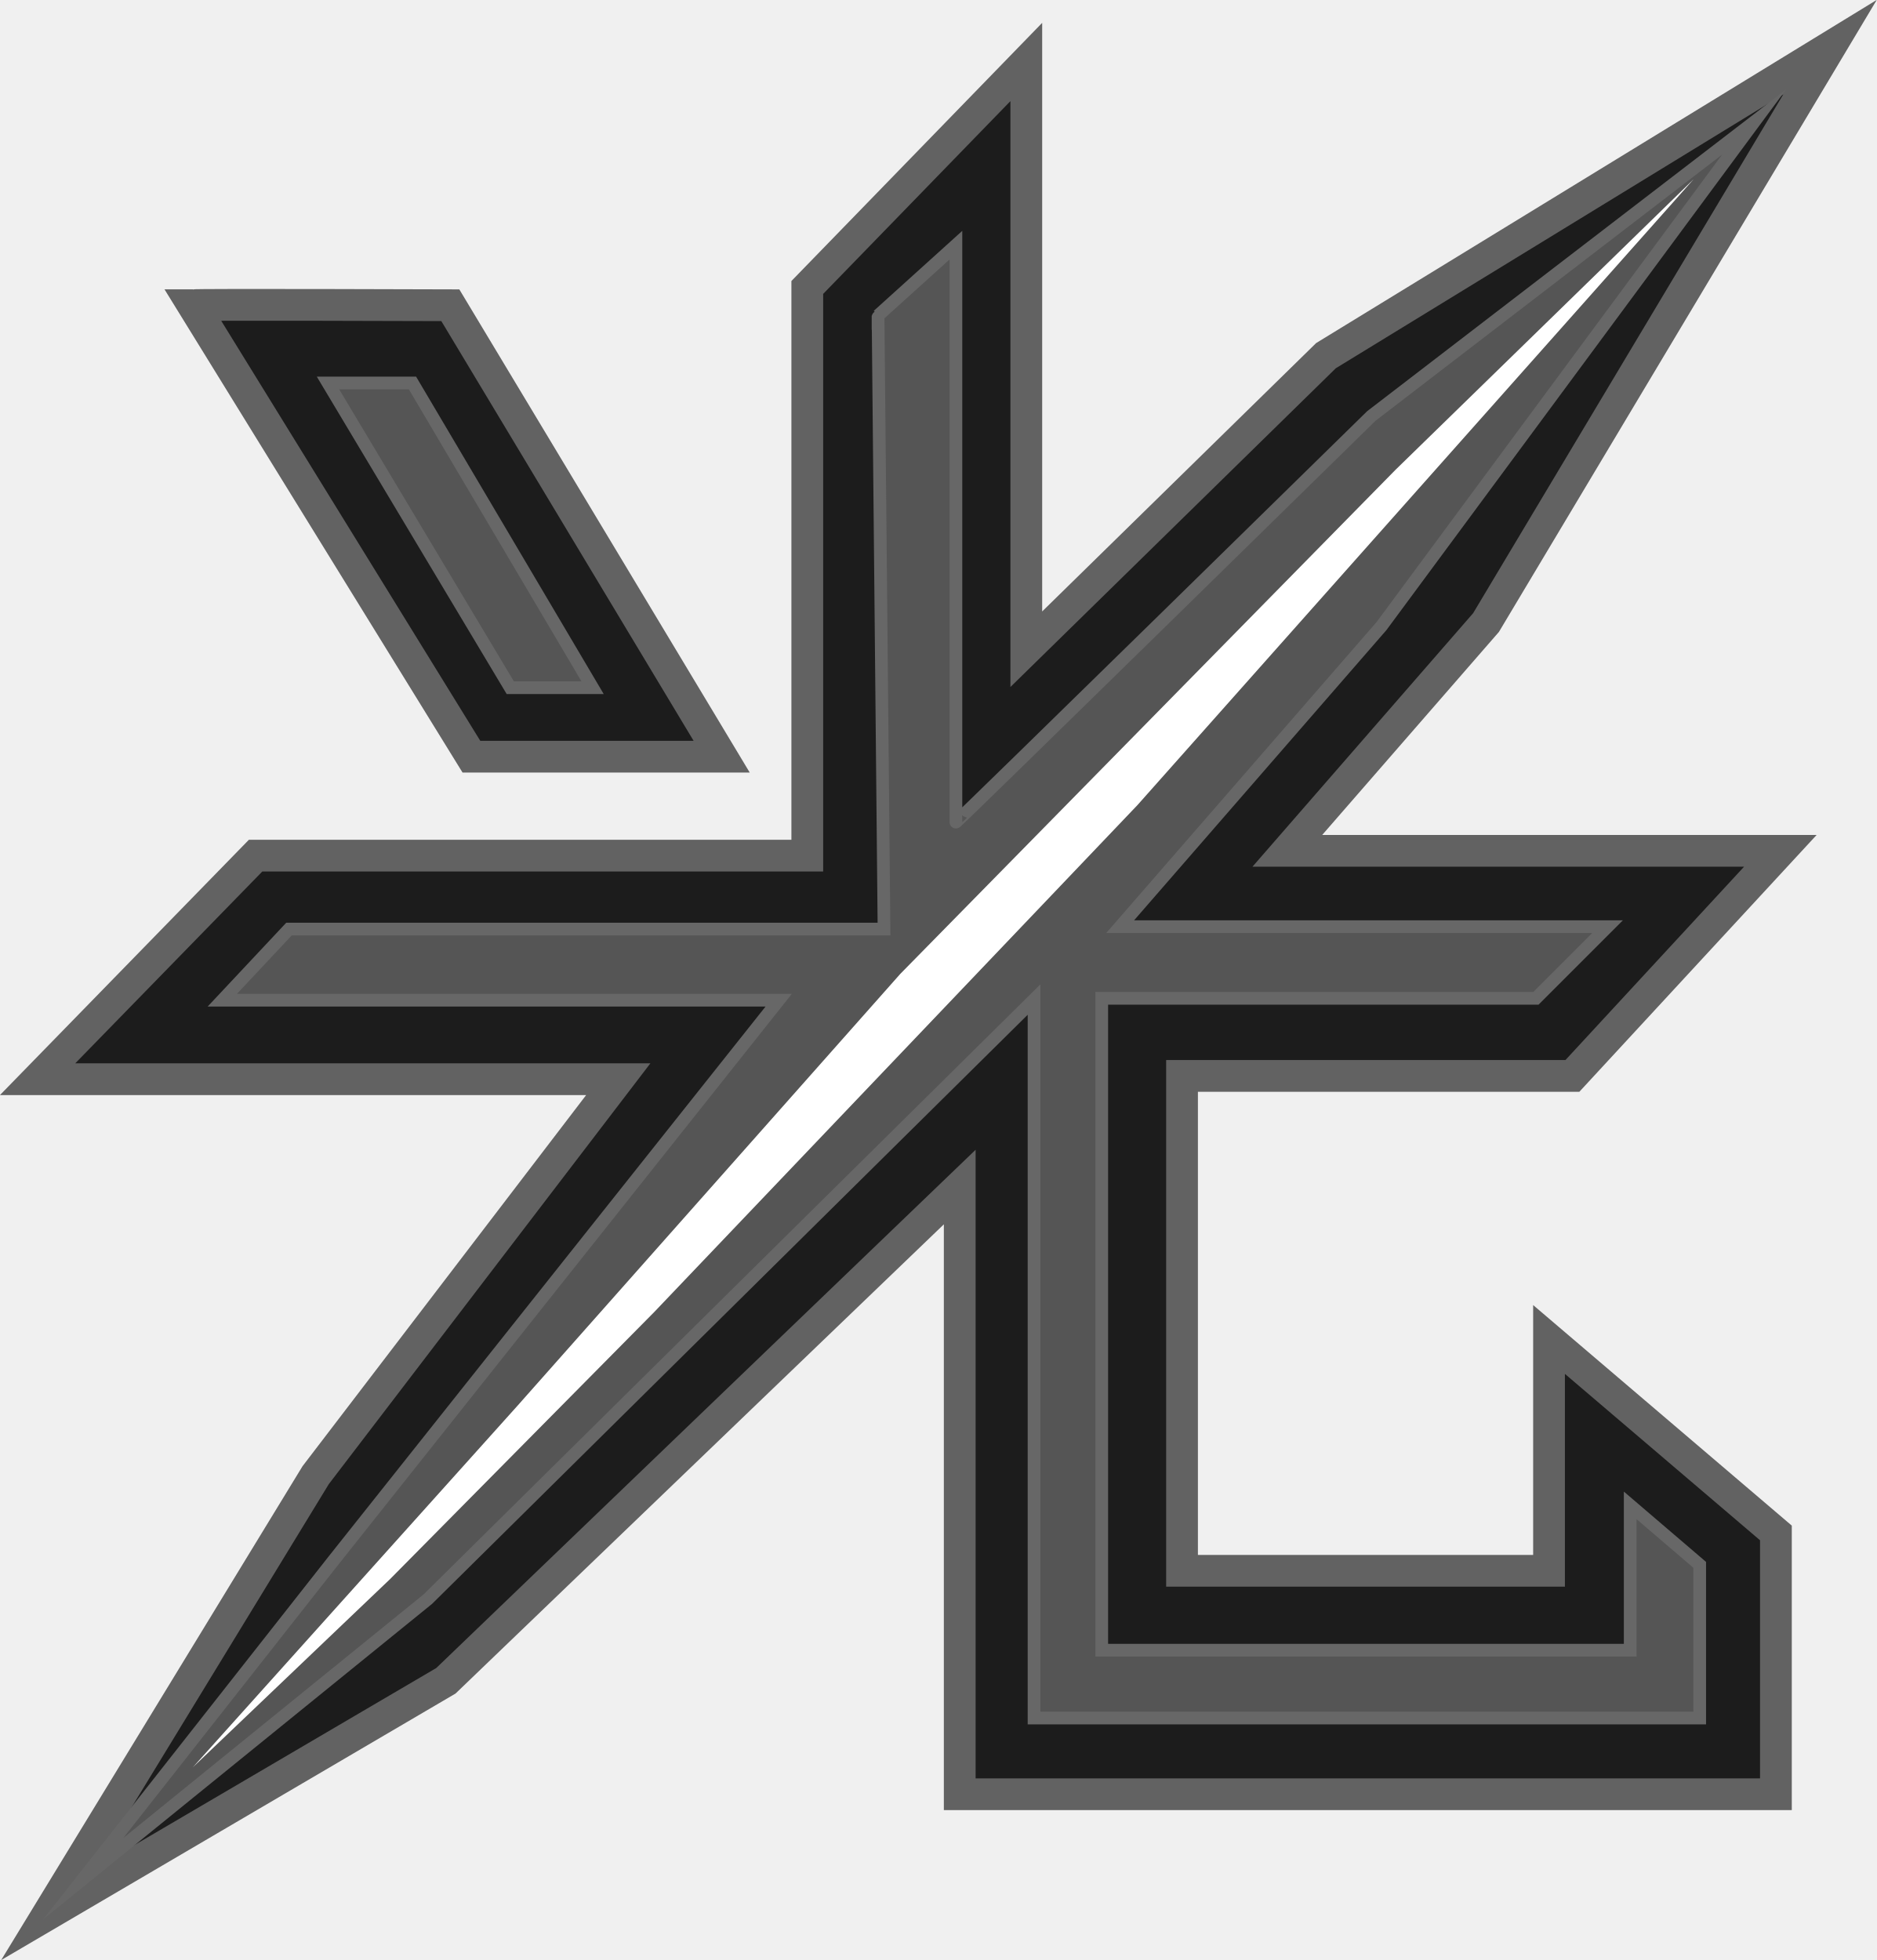
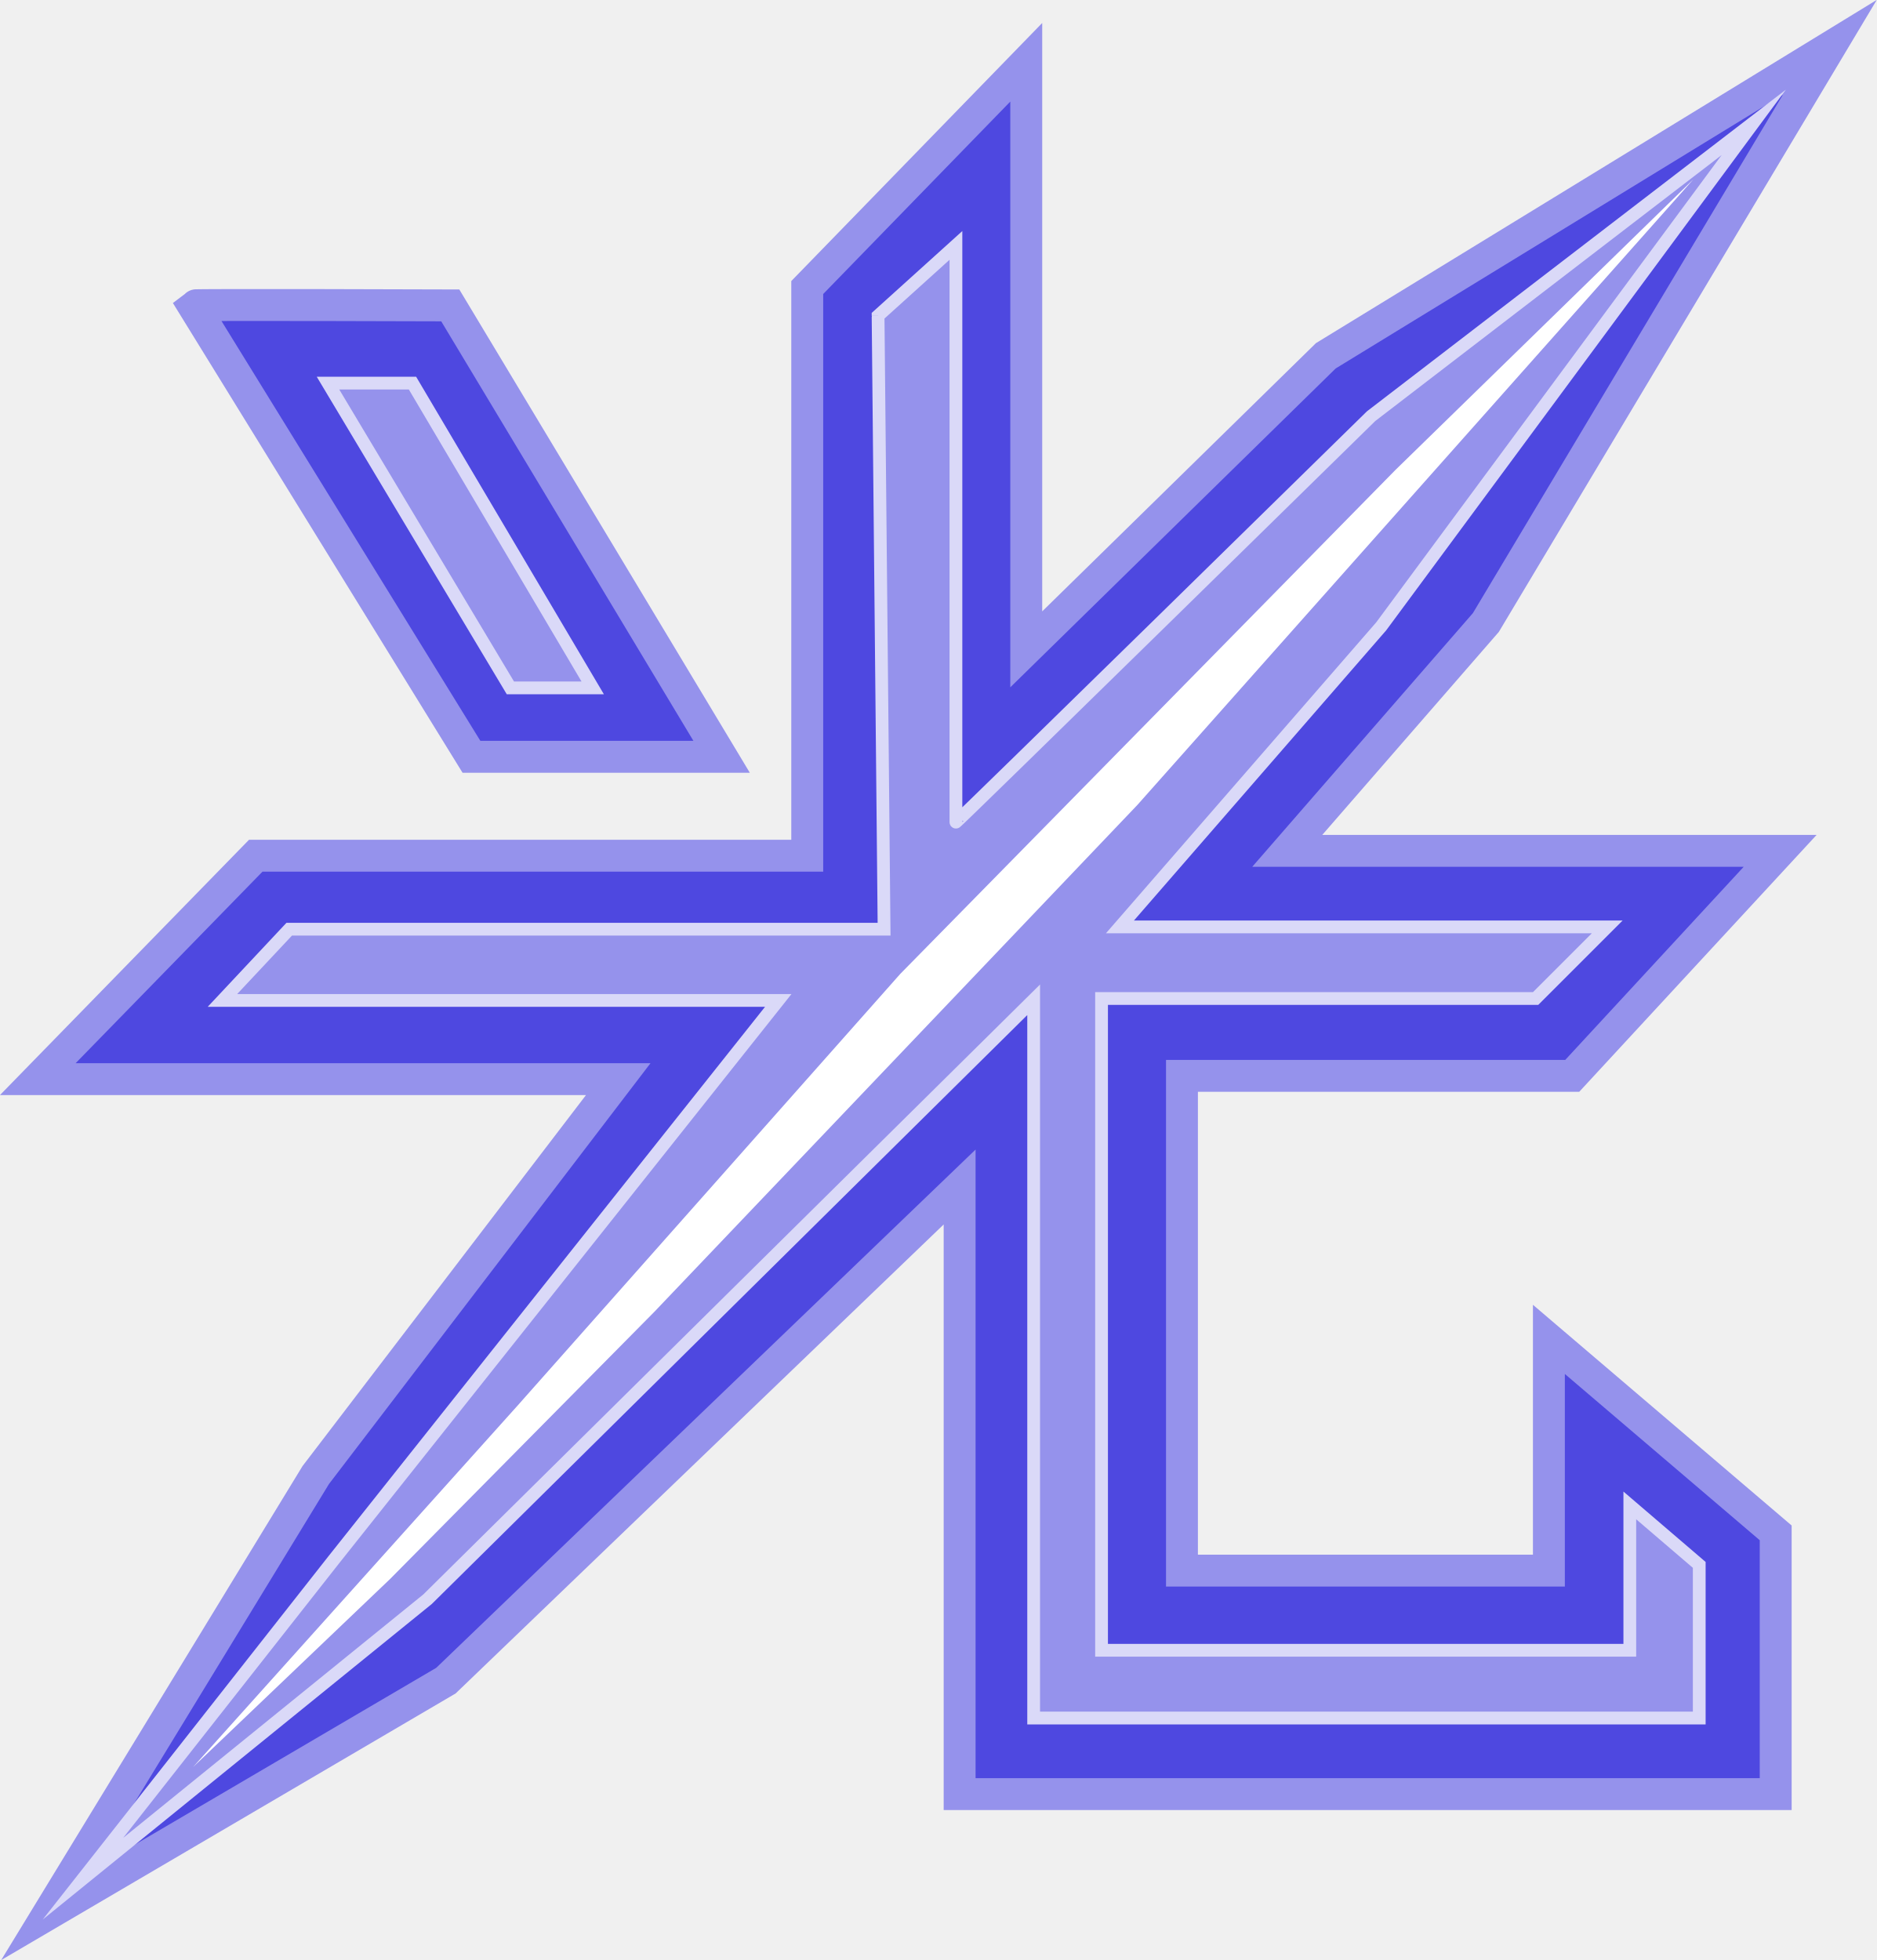
- <svg xmlns="http://www.w3.org/2000/svg" viewBox="0 0 14.774 15.43">
+ <svg xmlns="http://www.w3.org/2000/svg" id="Logo" viewBox="0 0 14.705 15.358">
  <defs>
    <style>
      .cls-1 {
-         fill: #555;
-         stroke: #676767;
-         stroke-width: .1px;
+         fill: #4e48e0;
+         stroke: #9592ec;
+         stroke-width: .25px;
      }

      .cls-1, .cls-2 {
        stroke-miterlimit: 10;
      }

+       .cls-2 {
+         fill: #9592ec;
+         stroke: #dad9f8;
+         stroke-width: .1px;
+       }
+ 
      .cls-3 {
        fill: #fff;
-       }
- 
-       .cls-2 {
-         fill: #1c1c1c;
-         stroke: #626262;
-         stroke-width: .25px;
      }
    </style>
  </defs>
  <g id="Abajo">
-     <polygon class="cls-2" points="8.079 .488 8.079 5.111 10.438 2.8 14.406 .371 11.698 4.901 10.134 6.698 14.015 6.698 12.378 8.47 9.305 8.47 9.305 12.366 12.194 12.366 12.194 10.545 13.98 12.068 13.98 14.125 7.555 14.125 7.555 9.345 3.51 13.232 .375 15.071 2.485 11.613 4.867 8.496 .296 8.496 2.012 6.736 6.355 6.736 6.355 2.263 8.079 .488" />
-     <path class="cls-2" d="M1.519,2.403l2.192,3.554h1.97l-2.136-3.554s-2.018-.007-2.025,0Z" />
+     <polygon class="cls-1" points="8.041 .488 8.041 5.088 10.388 2.788 14.337 .371 11.642 4.878 10.086 6.667 13.948 6.667 12.319 8.43 9.261 8.43 9.261 12.307 12.136 12.307 12.136 10.495 13.913 12.011 13.913 14.058 7.519 14.058 7.519 9.301 3.494 13.169 .375 14.999 2.474 11.558 4.844 8.456 .296 8.456 2.004 6.705 6.325 6.705 6.325 2.253 8.041 .488" />
+     <path class="cls-1" d="M1.513,2.393l2.181,3.537h1.96l-2.126-3.537s-2.008-.007-2.015,0Z" />
  </g>
  <g id="Intermedio">
-     <path class="cls-1" d="M6.912,2.484l.613-.554v4.542c0,.01,3.27-3.197,3.27-3.197l3.013-2.314-2.933,3.968-2.057,2.366h3.837l-.564.564h-3.418v5.132h4.16v-1.14l.547.468v1.206h-5.24v-5.656l-4.772,4.72-2.713,2.201,1.976-2.512,3.499-4.404H1.75l.525-.56h4.684s-.047-4.845-.047-4.83Z" />
-     <polygon class="cls-1" points="2.582 3.015 4.017 5.414 4.665 5.414 3.247 3.015 2.582 3.015" />
+     <path class="cls-2" d="M6.88,2.474l.61-.551v4.519c0,.01,3.253-3.181,3.253-3.181l2.998-2.302-2.919,3.949-2.047,2.355h3.818l-.561.561h-3.401v5.107h4.139v-1.135l.544.466v1.2h-5.215v-5.628l-4.749,4.697-2.7,2.19,1.966-2.5,3.482-4.382H1.743l.523-.558h4.661s-.047-4.821-.047-4.806Z" />
+     <polygon class="cls-2" points="2.57 3.002 3.999 5.39 4.644 5.39 3.232 3.002 2.57 3.002" />
  </g>
  <g id="Blanco">
-     <polygon class="cls-3" points="13.332 1.411 10.986 3.698 7.087 7.667 4.076 11.064 1.519 13.912 3.072 12.43 5.15 10.329 8.955 6.337 13.332 1.411" />
+     <polygon class="cls-3" points="13.268 1.405 10.934 3.682 7.054 7.631 4.057 11.012 1.513 13.846 3.058 12.371 5.126 10.28 8.912 6.307 13.268 1.405" />
  </g>
</svg>
